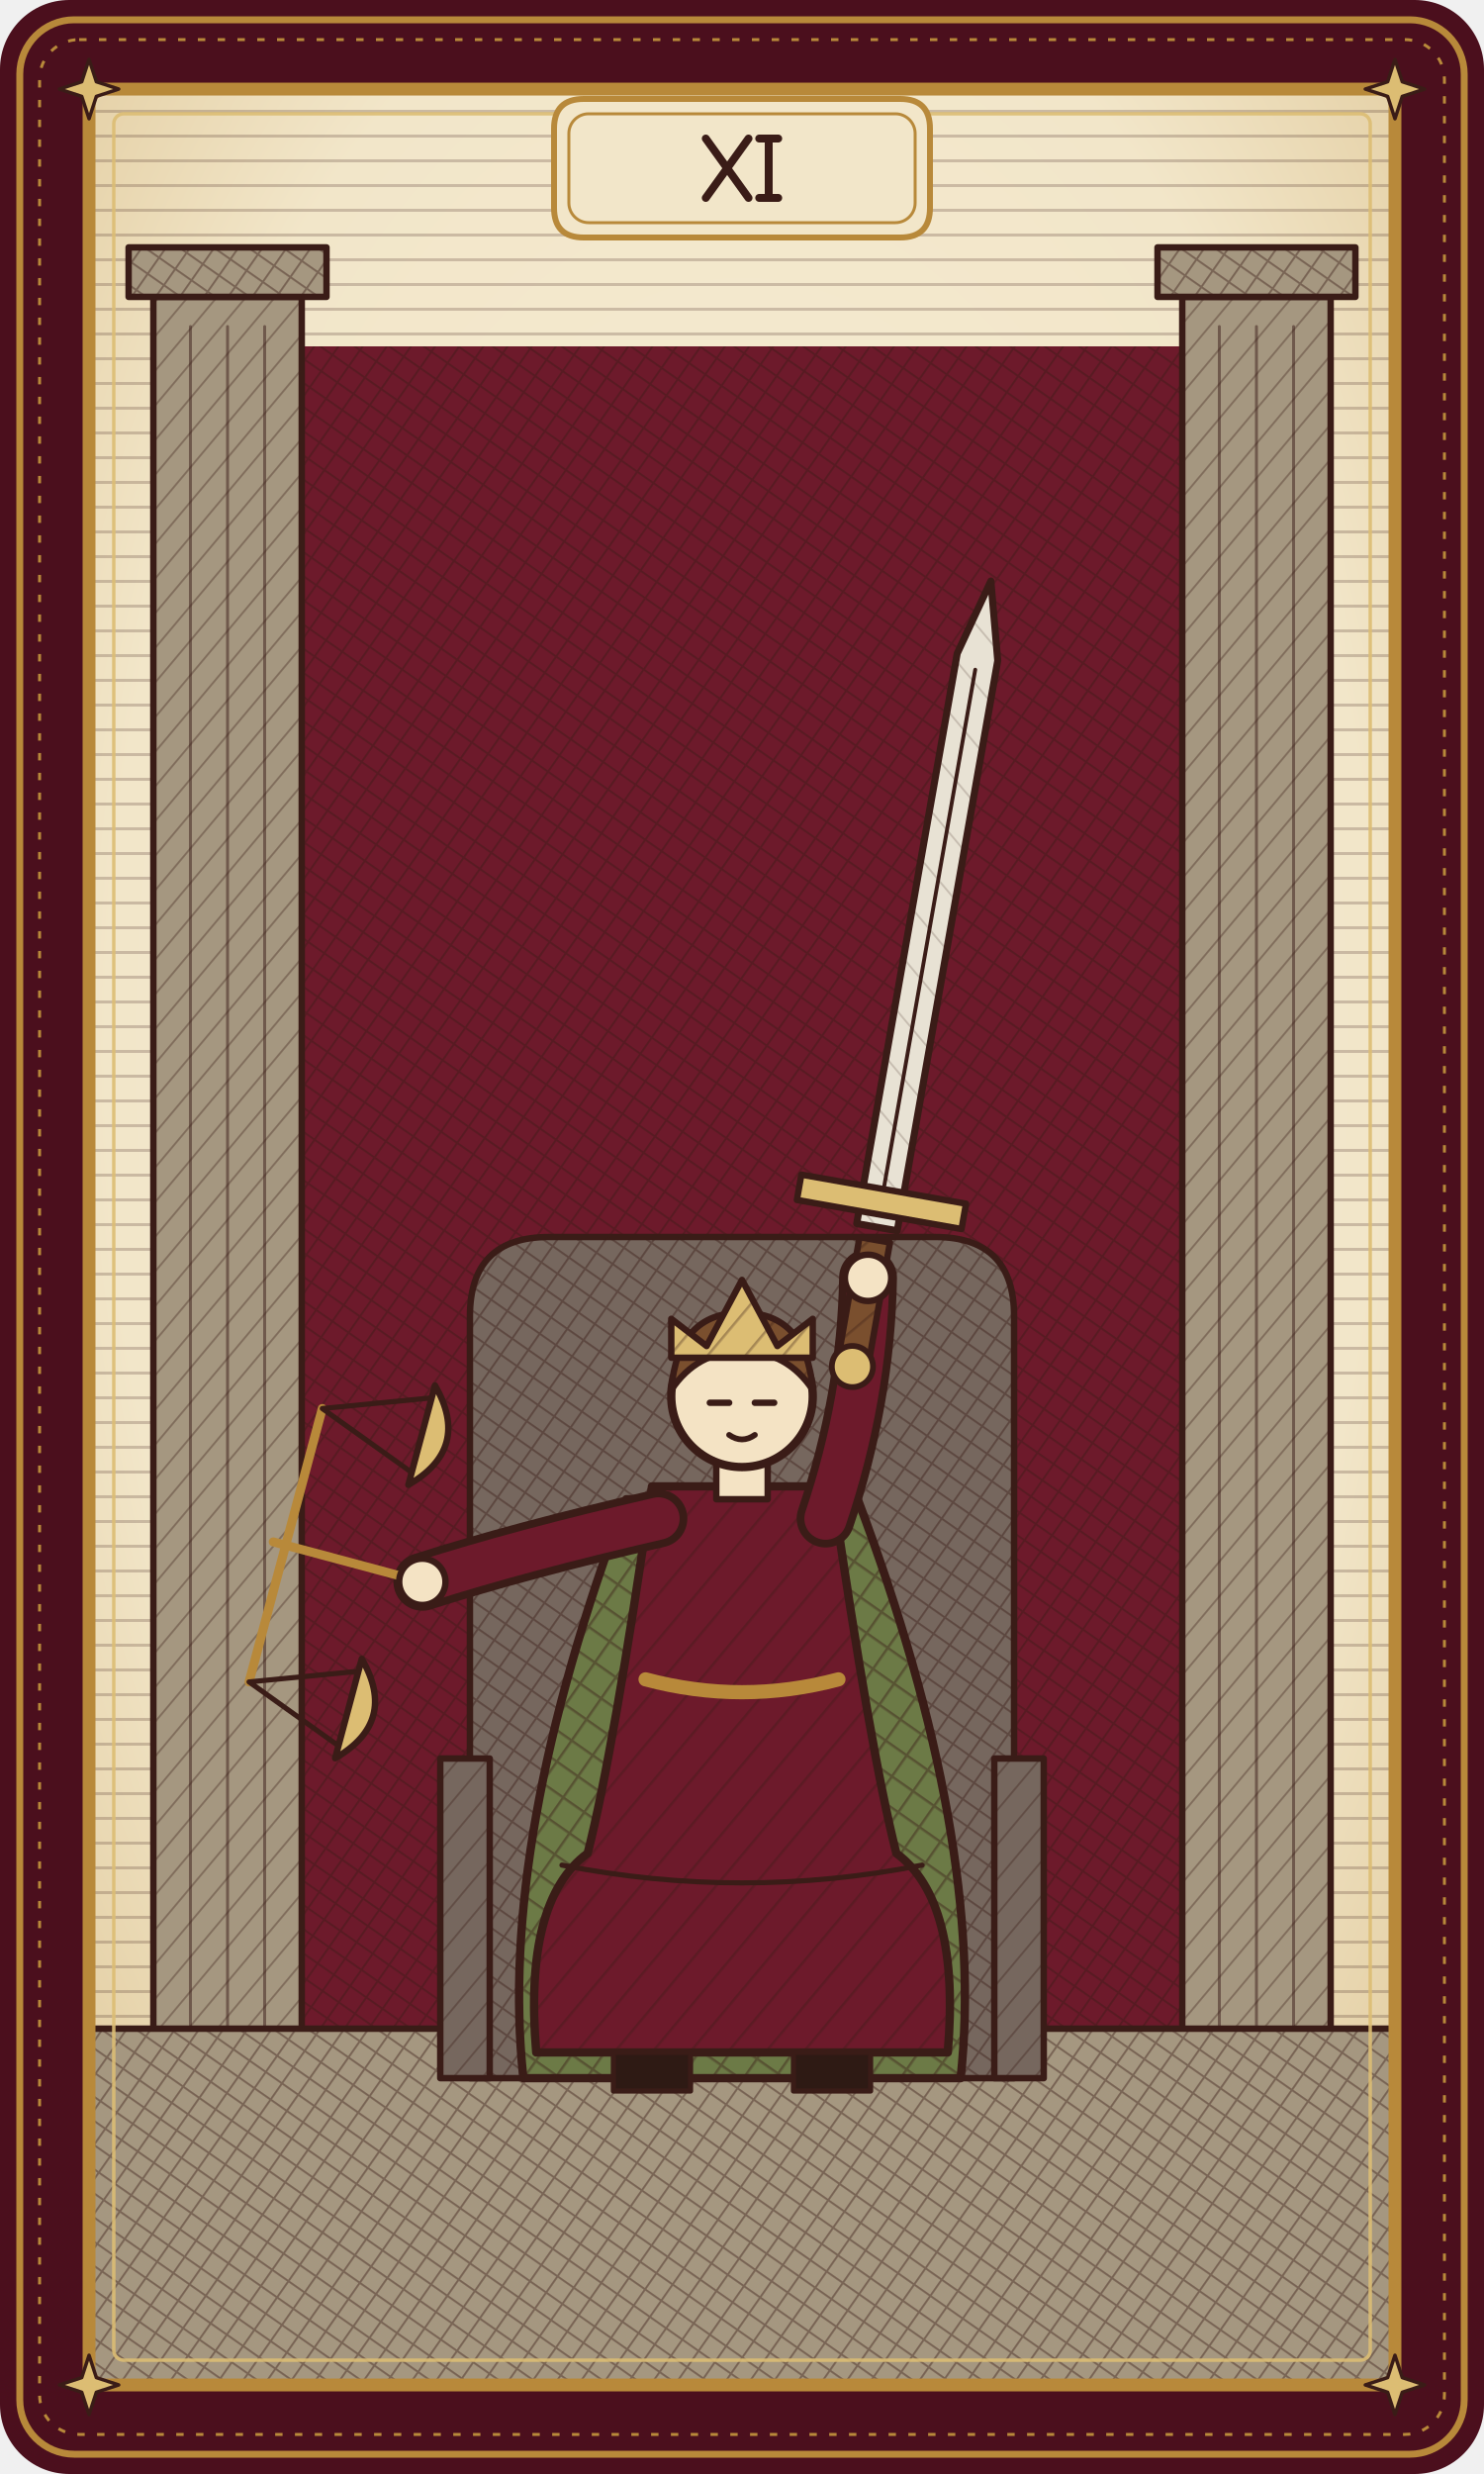
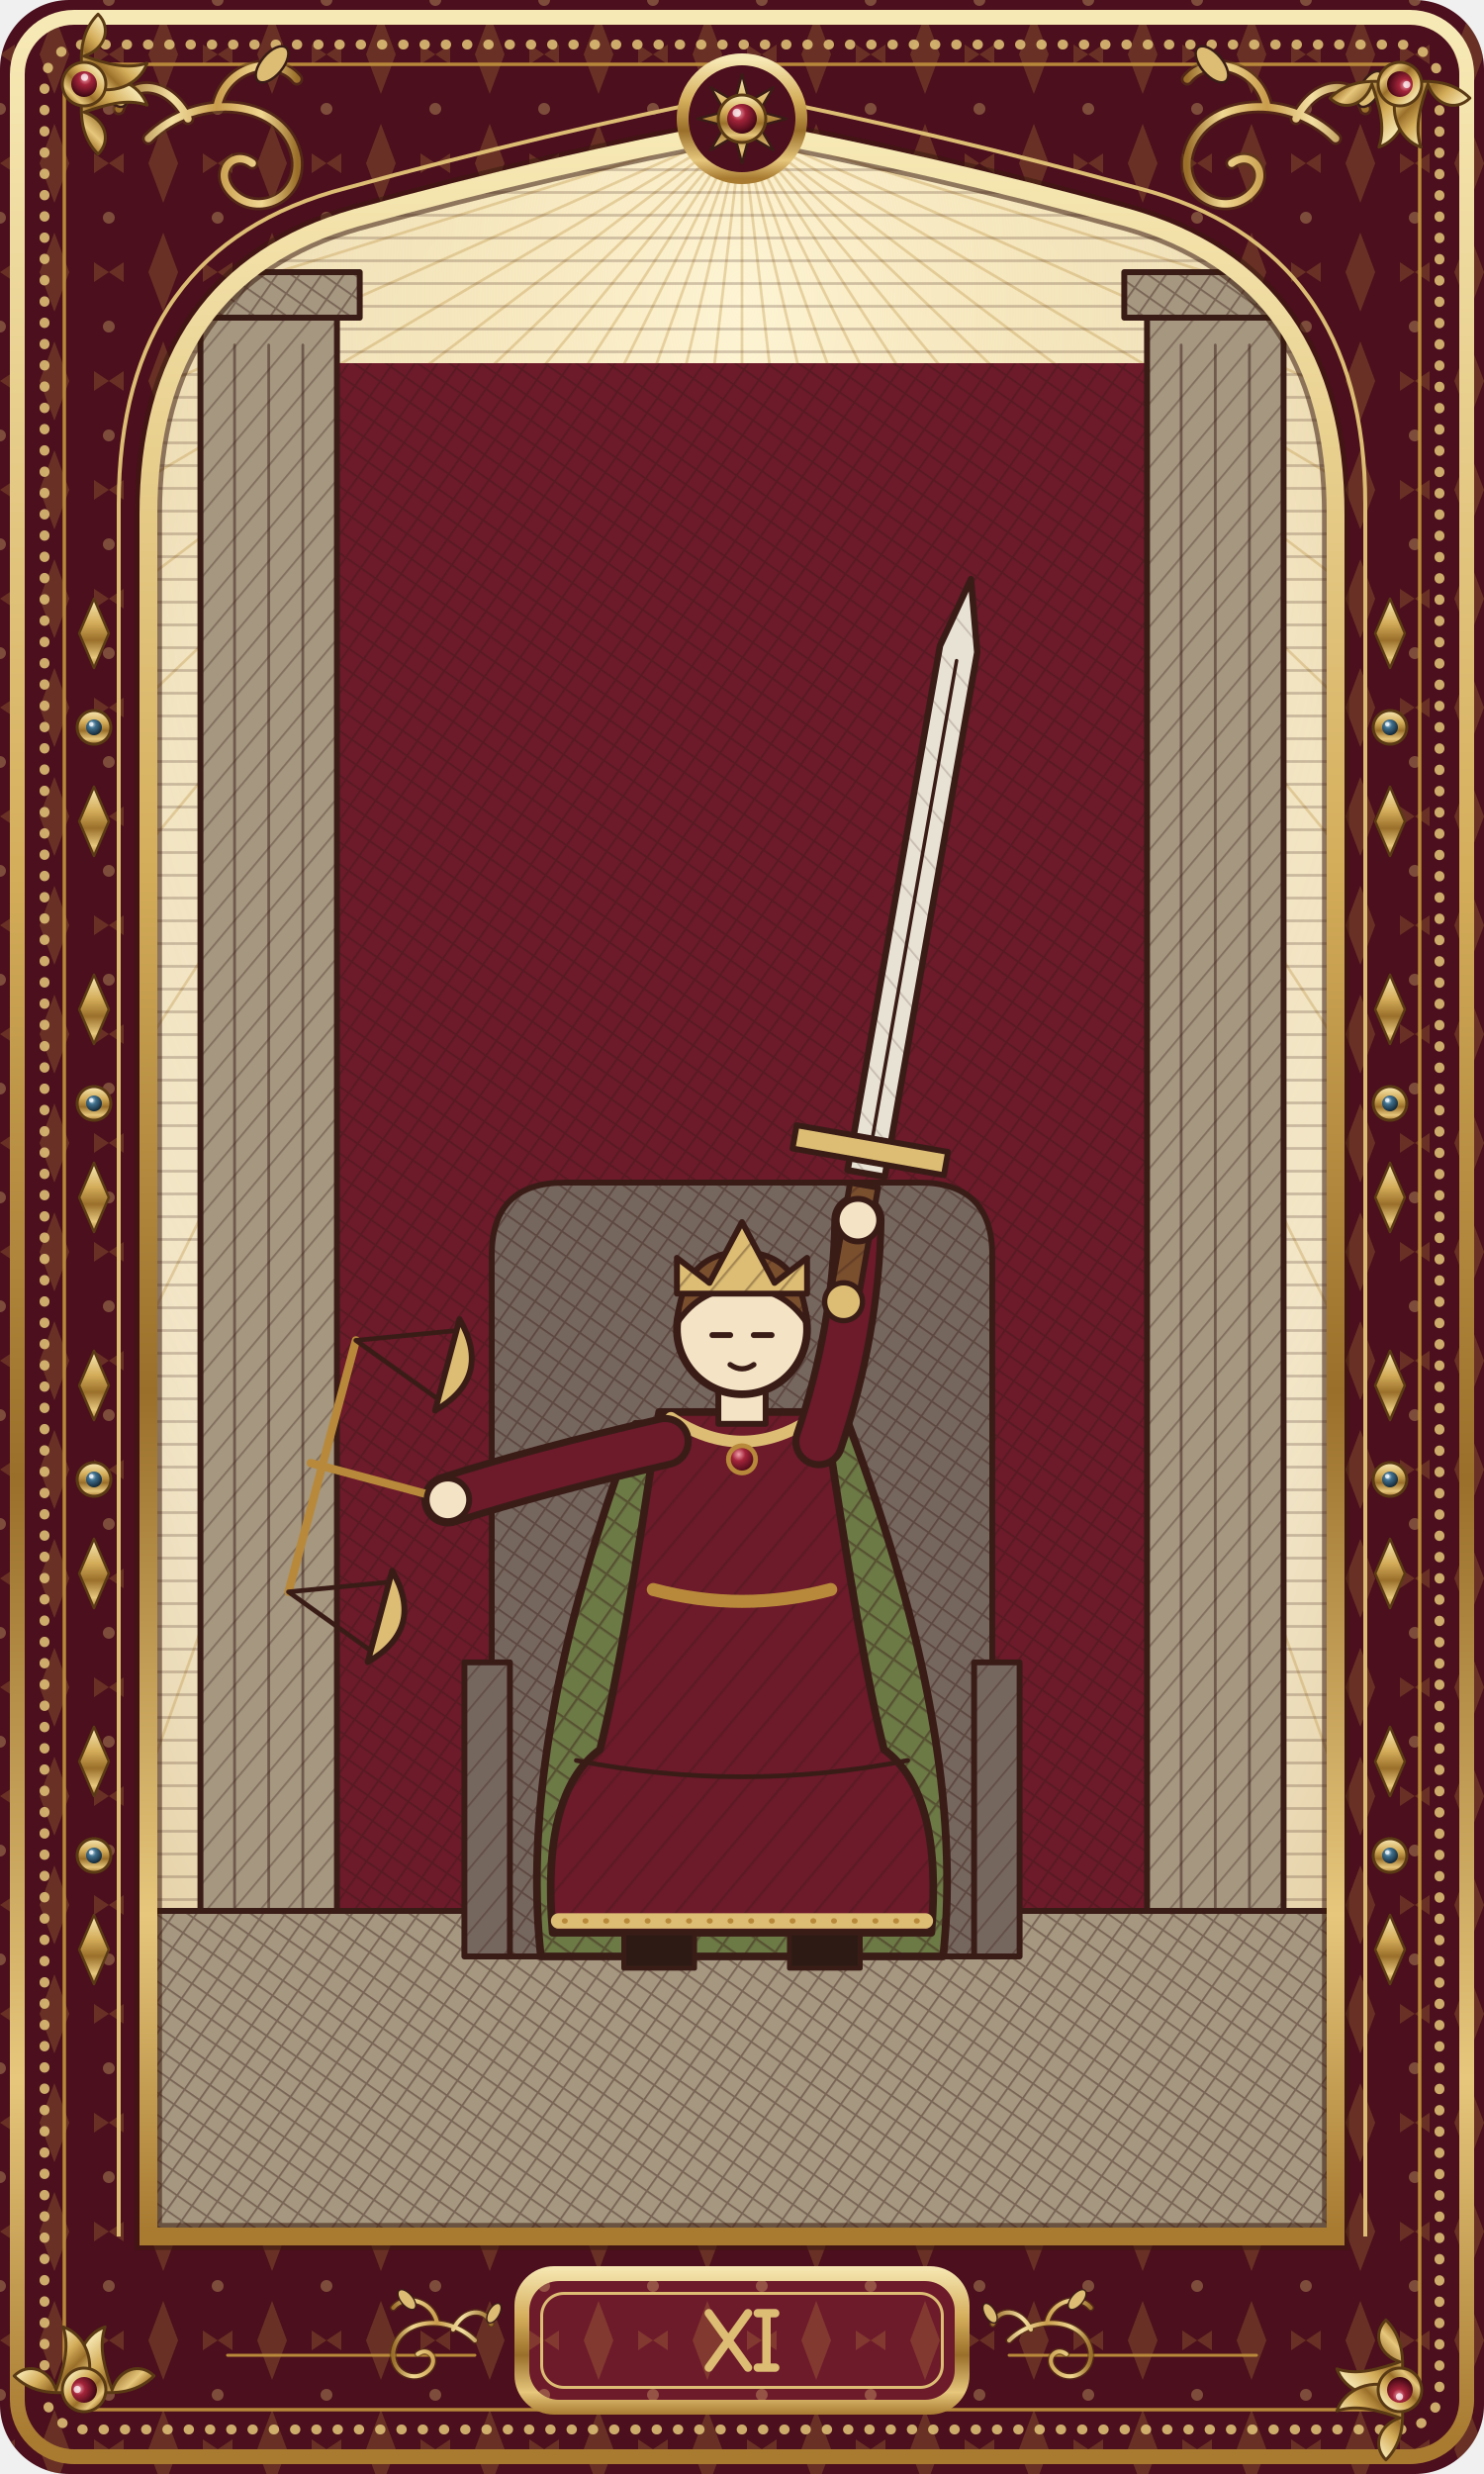
<svg xmlns="http://www.w3.org/2000/svg" width="300" height="500" viewBox="0 0 300 500">
  <defs>
    <pattern id="h" width="4.5" height="4.5" patternUnits="userSpaceOnUse" patternTransform="rotate(40)">
      <line x1="0" y1="0" x2="0" y2="4.5" stroke="#3a1c17" stroke-width="0.8" opacity="0.32" />
    </pattern>
    <pattern id="hx" width="4" height="4" patternUnits="userSpaceOnUse" patternTransform="rotate(35)">
      <path d="M0,0V4M0,0H4" stroke="#3a1c17" stroke-width="0.8" opacity="0.4" />
    </pattern>
    <pattern id="hz" width="8" height="5" patternUnits="userSpaceOnUse">
      <line x1="0" y1="2.5" x2="8" y2="2.5" stroke="#3a1c17" stroke-width="0.6" opacity="0.22" />
    </pattern>
    <pattern id="hl" width="6" height="6" patternUnits="userSpaceOnUse" patternTransform="rotate(-50)">
      <line x1="0" y1="0" x2="0" y2="6" stroke="#3a1c17" stroke-width="0.6" opacity="0.18" />
    </pattern>
    <pattern id="dots" width="7" height="7" patternUnits="userSpaceOnUse">
      <circle cx="2" cy="2" r="0.7" fill="#3a1c17" opacity="0.35" />
      <circle cx="5.5" cy="5" r="0.5" fill="#3a1c17" opacity="0.3" />
    </pattern>
    <pattern id="wv" width="24" height="9" patternUnits="userSpaceOnUse">
      <path d="M0,5 Q6,1 12,5 T24,5" fill="none" stroke="#3a1c17" stroke-width="0.7" opacity="0.4" />
    </pattern>
    <radialGradient id="pg" cx="50%" cy="42%" r="70%">
      <stop offset="0" stop-color="#f6ecd4" />
      <stop offset="0.7" stop-color="#f2e6c9" />
      <stop offset="1" stop-color="#e2cc9f" />
    </radialGradient>
    <radialGradient id="ng" cx="50%" cy="30%" r="80%">
      <stop offset="0" stop-color="#4a3a52" />
      <stop offset="1" stop-color="#2b2238" />
    </radialGradient>
    <linearGradient id="gold" x1="0" y1="0" x2="1" y2="1">
      <stop offset="0" stop-color="#dcbd73" />
      <stop offset="0.5" stop-color="#b8893a" />
      <stop offset="1" stop-color="#8e6626" />
    </linearGradient>
+     <linearGradient id="gv" x1="0" y1="0" x2="0" y2="1">
+       <stop offset="0" stop-color="#f7e9b5" />
+       <stop offset="0.35" stop-color="#d4ad5a" />
+       <stop offset="0.6" stop-color="#9a6f2a" />
+       <stop offset="0.85" stop-color="#e6c77c" />
+       <stop offset="1" stop-color="#a87b31" />
+     </linearGradient>
+     <linearGradient id="gh" x1="0" y1="0" x2="1" y2="0">
+       <stop offset="0" stop-color="#9a6f2a" />
+       <stop offset="0.3" stop-color="#f3dfa2" />
+       <stop offset="0.55" stop-color="#c99d4c" />
+       <stop offset="0.8" stop-color="#f0d791" />
+       <stop offset="1" stop-color="#9a6f2a" />
+     </linearGradient>
+     <radialGradient id="gem" cx="38%" cy="32%" r="70%">
+       <stop offset="0" stop-color="#f2a3ad" />
+       <stop offset="0.35" stop-color="#a3243a" />
+       <stop offset="1" stop-color="#3d0612" />
+     </radialGradient>
+     <radialGradient id="gemb" cx="38%" cy="32%" r="70%">
+       <stop offset="0" stop-color="#cfe2ee" />
+       <stop offset="0.35" stop-color="#3f6f8c" />
+       <stop offset="1" stop-color="#132634" />
+     </radialGradient>
+     <radialGradient id="halo" cx="50%" cy="8%" r="75%">
+       <stop offset="0" stop-color="#fff6d6" stop-opacity="0.9" />
+       <stop offset="0.5" stop-color="#f4dc9a" stop-opacity="0.25" />
+       <stop offset="1" stop-color="#f4dc9a" stop-opacity="0" />
+     </radialGradient>
+     <pattern id="damask" width="22" height="22" patternUnits="userSpaceOnUse">
+       <path d="M11,3 l3,8 l-3,8 l-3,-8Z M0,11 l3,-2 l0,4Z M22,11 l-3,-2 l0,4Z" fill="#b8893a" opacity="0.28" />
+       <circle cx="0" cy="0" r="1.2" fill="#dcbd73" opacity="0.35" />
+       <circle cx="22" cy="22" r="1.2" fill="#dcbd73" opacity="0.35" />
+       <circle cx="22" cy="0" r="1.2" fill="#dcbd73" opacity="0.35" />
+       <circle cx="0" cy="22" r="1.2" fill="#dcbd73" opacity="0.35" />
+     </pattern>
    <clipPath id="panel">
-       <rect x="18" y="18" width="264" height="464" rx="3" />
+       <path d="M30,452 V104 Q30,56 72,44 Q112,33 150,26 Q188,33 228,44 Q270,56 270,104 V452Z" />
    </clipPath>
  </defs>
  <rect x="0" y="0" width="300" height="500" rx="14" fill="#4b0f1d" />
-   <rect x="4" y="4" width="292" height="492" rx="11" fill="none" stroke="#b8893a" stroke-width="1.4" />
-   <rect x="8" y="8" width="284" height="484" rx="8" fill="none" stroke="#b8893a" stroke-width="0.6" stroke-dasharray="1.5 2.5" />
+   <rect x="0" y="0" width="300" height="500" rx="14" fill="url(#damask)" />
+   <rect x="3.5" y="3.5" width="293" height="493" rx="11.5" fill="none" stroke="url(#gv)" stroke-width="3" />
+   <rect x="9" y="9" width="282" height="482" rx="8" fill="none" stroke="#dcbd73" stroke-width="2" stroke-linecap="round" stroke-dasharray="0.1 4.2" opacity="0.9" />
+   <rect x="13" y="13" width="274" height="474" rx="6" fill="none" stroke="#b8893a" stroke-width="0.7" />
+   <path d="M30,452 V104 Q30,56 72,44 Q112,33 150,26 Q188,33 228,44 Q270,56 270,104 V452Z" fill="#f2e6c9" />
  <g clip-path="url(#panel)">
-     <rect x="18" y="18" width="264" height="464" fill="url(#pg)" />
-     <rect x="18" y="18" width="264" height="464" fill="url(#hz)" />
-     <rect x="40" y="70" width="220" height="340" fill="#6d1a2b" />
-     <rect x="40" y="70" width="220" height="340" fill="url(#hx)" />
-     <path d="M31,60h30v360h-30Z" fill="#a59780" stroke="#3a1c17" stroke-width="1.3" stroke-linejoin="round" stroke-linecap="round" />
-     <path d="M31,60h30v360h-30Z" fill="url(#h)" stroke="none" />
-     <path d="M38.5,66 V414 M46,66 V414 M53.5,66 V414" fill="none" stroke="#3a1c17" stroke-width="0.6" stroke-linecap="round" stroke-linejoin="round" opacity="0.5" />
-     <path d="M26,50h40v10h-40Z" fill="#a59780" stroke="#3a1c17" stroke-width="1.3" stroke-linejoin="round" stroke-linecap="round" />
-     <path d="M26,50h40v10h-40Z" fill="url(#hx)" stroke="none" />
-     <path d="M26,412h40v8h-40Z" fill="#a59780" stroke="#3a1c17" stroke-width="1.3" stroke-linejoin="round" stroke-linecap="round" />
-     <path d="M26,412h40v8h-40Z" fill="url(#hx)" stroke="none" />
-     <path d="M239,60h30v360h-30Z" fill="#a59780" stroke="#3a1c17" stroke-width="1.3" stroke-linejoin="round" stroke-linecap="round" />
-     <path d="M239,60h30v360h-30Z" fill="url(#h)" stroke="none" />
-     <path d="M246.5,66 V414 M254,66 V414 M261.5,66 V414" fill="none" stroke="#3a1c17" stroke-width="0.6" stroke-linecap="round" stroke-linejoin="round" opacity="0.5" />
-     <path d="M234,50h40v10h-40Z" fill="#a59780" stroke="#3a1c17" stroke-width="1.3" stroke-linejoin="round" stroke-linecap="round" />
-     <path d="M234,50h40v10h-40Z" fill="url(#hx)" stroke="none" />
-     <path d="M234,412h40v8h-40Z" fill="#a59780" stroke="#3a1c17" stroke-width="1.3" stroke-linejoin="round" stroke-linecap="round" />
-     <path d="M234,412h40v8h-40Z" fill="url(#hx)" stroke="none" />
-     <path d="M18,410h264v72h-264Z" fill="#a59780" stroke="#3a1c17" stroke-width="1.3" stroke-linejoin="round" stroke-linecap="round" />
-     <path d="M18,410h264v72h-264Z" fill="url(#hx)" stroke="none" />
-     <g transform="translate(150 420)">
-       <path d="M-55,0 V-154 Q-55,-170 -39,-170 H39 Q55,-170 55,-154 V0Z" fill="#76675e" stroke="#3a1c17" stroke-width="1.3" stroke-linejoin="round" stroke-linecap="round" />
-       <path d="M-55,0 V-154 Q-55,-170 -39,-170 H39 Q55,-170 55,-154 V0Z" fill="url(#hx)" stroke="none" />
-       <path d="M-61,-64.6h10v64.6h-10Z" fill="#76675e" stroke="#3a1c17" stroke-width="1.3" stroke-linejoin="round" stroke-linecap="round" />
-       <path d="M-61,-64.6h10v64.6h-10Z" fill="url(#h)" stroke="none" />
-       <path d="M51,-64.6h10v64.6h-10Z" fill="#76675e" stroke="#3a1c17" stroke-width="1.3" stroke-linejoin="round" stroke-linecap="round" />
-       <path d="M51,-64.6h10v64.6h-10Z" fill="url(#h)" stroke="none" />
-     </g>
-     <g transform="translate(150 420) scale(1.3 1.3)">
-       <path d="M-18,-90 Q-38,-36.8 -34,0 L34,0 Q38,-36.8 18,-90Z" fill="#6c7a46" stroke="#3a1c17" stroke-width="1.3" stroke-linejoin="round" stroke-linecap="round" />
-       <path d="M-18,-90 Q-38,-36.8 -34,0 L34,0 Q38,-36.8 18,-90Z" fill="url(#hx)" stroke="none" />
-       <path d="M-14,-92 Q-20,-50.6 -24,-34.96 Q-34,-27.6 -32,-4 L32,-4 Q34,-27.6 24,-34.96 Q20,-50.6 14,-92Z" fill="#6d1a2b" stroke="#3a1c17" stroke-width="1.3" stroke-linejoin="round" stroke-linecap="round" />
-       <path d="M-14,-92 Q-20,-50.6 -24,-34.96 Q-34,-27.6 -32,-4 L32,-4 Q34,-27.6 24,-34.96 Q20,-50.6 14,-92Z" fill="url(#h)" stroke="none" />
-       <path d="M-28,-33.12 Q0,-27.6 28,-33.12" fill="none" stroke="#3a1c17" stroke-width="0.8" stroke-linecap="round" stroke-linejoin="round" />
-       <path d="M-20,-4 h12 v6 h-12Z M8,-4 h12 v6 h-12Z" fill="#2e1a14" stroke="#3a1c17" stroke-width="0.8" stroke-linejoin="round" stroke-linecap="round" />
-       <path d="M-15,-62 Q0,-58 15,-62" fill="none" stroke="#b8893a" stroke-width="2.2" stroke-linecap="round" stroke-linejoin="round" />
-       <path d="M-4,-90 v-6 h8 v6Z" fill="#f4e3c4" stroke="#3a1c17" stroke-width="1" stroke-linejoin="round" stroke-linecap="round" />
-       <circle cx="0" cy="-106" r="11" fill="#f4e3c4" stroke="#3a1c17" stroke-width="1.3" />
-       <path d="M-11,-107 q1,-12 11,-12 q10,0 11,12 q-4,-6 -11,-6 q-7,0 -11,6Z" fill="#7a4f2e" stroke="#3a1c17" stroke-width="1" stroke-linejoin="round" stroke-linecap="round" />
-       <path d="M-11,-107 q1,-12 11,-12 q10,0 11,12 q-4,-6 -11,-6 q-7,0 -11,6Z" fill="url(#h)" stroke="none" />
-       <path d="M-5,-105 h3 M2,-105 h3" fill="none" stroke="#3a1c17" stroke-width="1" stroke-linecap="round" stroke-linejoin="round" />
-       <path d="M-2,-100 q2,1.4 4,0" fill="none" stroke="#3a1c17" stroke-width="0.9" stroke-linecap="round" stroke-linejoin="round" />
-       <g transform="translate(0 0)">
-         <path d="M-11,-112 L-11,-118.05 L-5.5,-113.815 L0,-124.1 L5.5,-113.815 L11,-118.05 L11,-112Z" fill="#dcbd73" stroke="#3a1c17" stroke-width="1" stroke-linejoin="round" stroke-linecap="round" />
-         <path d="M-11,-112 L-11,-118.05 L-5.5,-113.815 L0,-124.1 L5.5,-113.815 L11,-118.05 L11,-112Z" fill="url(#h)" stroke="none" />
-       </g>
-       <path d="M-13,-87 Q-34.353,-82.082 -49.705,-77.165" fill="none" stroke="#3a1c17" stroke-width="9" stroke-linecap="round" stroke-linejoin="round" />
-       <path d="M-13,-87 Q-34.353,-82.082 -49.705,-77.165" fill="none" stroke="#6d1a2b" stroke-width="6.6" stroke-linecap="round" stroke-linejoin="round" />
-       <path d="M13,-87 Q19.299,-105.711 19.599,-124.423" fill="none" stroke="#3a1c17" stroke-width="9" stroke-linecap="round" stroke-linejoin="round" />
-       <path d="M13,-87 Q19.299,-105.711 19.599,-124.423" fill="none" stroke="#6d1a2b" stroke-width="6.6" stroke-linecap="round" stroke-linejoin="round" />
-       <g transform="translate(-49.71 -77.16) rotate(-75)">
-         <path d="M0,0 V-24 M-22,-22 H22" fill="none" stroke="#b8893a" stroke-width="1.4" stroke-linecap="round" stroke-linejoin="round" />
-         <path d="M-22,-22 L-28,-6 M-22,-22 L-16,-6 M22,-22 L16,-6 M22,-22 L28,-6" fill="none" stroke="#3a1c17" stroke-width="0.8" stroke-linecap="round" stroke-linejoin="round" />
-         <path d="M-30,-6 q8,8 16,0Z" fill="#dcbd73" stroke="#3a1c17" stroke-width="1" stroke-linejoin="round" stroke-linecap="round" />
-         <path d="M14,-6 q8,8 16,0Z" fill="#dcbd73" stroke="#3a1c17" stroke-width="1" stroke-linejoin="round" stroke-linecap="round" />
-       </g>
-       <g transform="translate(19.6 -124.42) rotate(10)">
-         <path d="M-3.2,-8 L-3.2,-98 L0,-110 L3.2,-98 L3.2,-8Z" fill="#e8e2d4" stroke="#3a1c17" stroke-width="1.1" stroke-linejoin="round" stroke-linecap="round" />
-         <path d="M-3.2,-8 L-3.2,-98 L0,-110 L3.2,-98 L3.2,-8Z" fill="url(#hl)" stroke="none" />
-         <path d="M0,-10 V-96" fill="none" stroke="#3a1c17" stroke-width="0.6" stroke-linecap="round" stroke-linejoin="round" />
-         <path d="M-13,-10 h26 v-4 h-26Z" fill="#dcbd73" stroke="#3a1c17" stroke-width="1" stroke-linejoin="round" stroke-linecap="round" />
-         <path d="M-2.4,-6 h4.8 v18 h-4.8Z" fill="#7a4f2e" stroke="#3a1c17" stroke-width="1" stroke-linejoin="round" stroke-linecap="round" />
-         <path d="M-2.4,-6 h4.8 v18 h-4.8Z" fill="url(#h)" stroke="none" />
-         <circle cx="0" cy="14" r="3.2" fill="#dcbd73" stroke="#3a1c17" stroke-width="0.9" />
-       </g>
-       <circle cx="-49.71" cy="-77.16" r="3.6" fill="#f4e3c4" stroke="#3a1c17" stroke-width="1" />
-       <circle cx="19.6" cy="-124.42" r="3.6" fill="#f4e3c4" stroke="#3a1c17" stroke-width="1" />
-     </g>
-   </g>
-   <rect x="18" y="18" width="264" height="464" rx="3" fill="none" stroke="#b8893a" stroke-width="2.6" />
-   <rect x="23" y="23" width="254" height="454" rx="2" fill="none" stroke="#dcbd73" stroke-width="0.7" opacity="0.9" />
-   <path d="M18,12L19.48,16.52L24,18L19.48,19.48L18,24L16.52,19.48L12,18L16.52,16.52Z" fill="#dcbd73" stroke="#3a1c17" stroke-width="0.7" stroke-linejoin="round" stroke-linecap="round" />
-   <path d="M282,12L283.48,16.52L288,18L283.48,19.48L282,24L280.52,19.48L276,18L280.52,16.52Z" fill="#dcbd73" stroke="#3a1c17" stroke-width="0.7" stroke-linejoin="round" stroke-linecap="round" />
-   <path d="M18,476L19.48,480.52L24,482L19.48,483.48L18,488L16.52,483.48L12,482L16.52,480.52Z" fill="#dcbd73" stroke="#3a1c17" stroke-width="0.7" stroke-linejoin="round" stroke-linecap="round" />
-   <path d="M282,476L283.48,480.52L288,482L283.48,483.48L282,488L280.52,483.48L276,482L280.52,480.52Z" fill="#dcbd73" stroke="#3a1c17" stroke-width="0.7" stroke-linejoin="round" stroke-linecap="round" />
-   <path d="M118,20 h64 q6,0 6,6 v16 q0,6 -6,6 h-64 q-6,0 -6,-6 v-16 q0,-6 6,-6Z" fill="#f2e6c9" stroke="#b8893a" stroke-width="1.2" stroke-linejoin="round" stroke-linecap="round" />
-   <rect x="115" y="23" width="70" height="22" rx="4" fill="none" stroke="#b8893a" stroke-width="0.6" />
-   <path d="M142.68,28 L151.32,40 M151.32,28 L142.68,40 M155.4,28 V40 M153.48,28 H157.32 M153.48,40 H157.32 " fill="none" stroke="#3a1c17" stroke-width="1.6" stroke-linecap="round" stroke-linejoin="round" />
+     <g transform="translate(12 9) scale(0.92)">
+       <rect x="18" y="18" width="264" height="464" fill="url(#pg)" />
+       <rect x="18" y="18" width="264" height="464" fill="url(#halo)" />
+       <path d="M150,18 L-262.56,96.7 M150,18 L-250.78,143.6 M150,18 L-233.69,188.83 M150,18 L-211.51,231.8 M150,18 L-184.54,271.93 M150,18 L-153.14,308.7 M150,18 L-117.72,341.62 M150,18 L-78.75,370.24 M150,18 L-36.75,394.2 M150,18 L7.73,413.17 M150,18 L54.09,426.9 M150,18 L101.73,435.22 M150,18 L150,438 M150,18 L198.27,435.22 M150,18 L245.91,426.9 M150,18 L292.27,413.17 M150,18 L336.75,394.2 M150,18 L378.75,370.24 M150,18 L417.72,341.62 M150,18 L453.14,308.7 M150,18 L484.54,271.93 M150,18 L511.51,231.8 M150,18 L533.69,188.83 M150,18 L550.78,143.6 M150,18 L562.56,96.7 " stroke="#b8893a" stroke-width="0.6" opacity="0.32" />
+       <rect x="18" y="18" width="264" height="464" fill="url(#hz)" />
+       <rect x="40" y="70" width="220" height="340" fill="#6d1a2b" />
+       <rect x="40" y="70" width="220" height="340" fill="url(#hx)" />
+       <path d="M31,60h30v360h-30Z" fill="#a59780" stroke="#3a1c17" stroke-width="1.3" stroke-linejoin="round" stroke-linecap="round" />
+       <path d="M31,60h30v360h-30Z" fill="url(#h)" stroke="none" />
+       <path d="M38.5,66 V414 M46,66 V414 M53.5,66 V414" fill="none" stroke="#3a1c17" stroke-width="0.6" stroke-linecap="round" stroke-linejoin="round" opacity="0.5" />
+       <path d="M26,50h40v10h-40Z" fill="#a59780" stroke="#3a1c17" stroke-width="1.3" stroke-linejoin="round" stroke-linecap="round" />
+       <path d="M26,50h40v10h-40Z" fill="url(#hx)" stroke="none" />
+       <path d="M26,412h40v8h-40Z" fill="#a59780" stroke="#3a1c17" stroke-width="1.3" stroke-linejoin="round" stroke-linecap="round" />
+       <path d="M26,412h40v8h-40Z" fill="url(#hx)" stroke="none" />
+       <path d="M239,60h30v360h-30Z" fill="#a59780" stroke="#3a1c17" stroke-width="1.3" stroke-linejoin="round" stroke-linecap="round" />
+       <path d="M239,60h30v360h-30Z" fill="url(#h)" stroke="none" />
+       <path d="M246.5,66 V414 M254,66 V414 M261.5,66 V414" fill="none" stroke="#3a1c17" stroke-width="0.6" stroke-linecap="round" stroke-linejoin="round" opacity="0.5" />
+       <path d="M234,50h40v10h-40Z" fill="#a59780" stroke="#3a1c17" stroke-width="1.3" stroke-linejoin="round" stroke-linecap="round" />
+       <path d="M234,50h40v10h-40Z" fill="url(#hx)" stroke="none" />
+       <path d="M234,412h40v8h-40Z" fill="#a59780" stroke="#3a1c17" stroke-width="1.3" stroke-linejoin="round" stroke-linecap="round" />
+       <path d="M234,412h40v8h-40Z" fill="url(#hx)" stroke="none" />
+       <path d="M18,410h264v72h-264Z" fill="#a59780" stroke="#3a1c17" stroke-width="1.3" stroke-linejoin="round" stroke-linecap="round" />
+       <path d="M18,410h264v72h-264Z" fill="url(#hx)" stroke="none" />
+       <g transform="translate(150 420)">
+         <path d="M-55,0 V-154 Q-55,-170 -39,-170 H39 Q55,-170 55,-154 V0Z" fill="#76675e" stroke="#3a1c17" stroke-width="1.3" stroke-linejoin="round" stroke-linecap="round" />
+         <path d="M-55,0 V-154 Q-55,-170 -39,-170 H39 Q55,-170 55,-154 V0Z" fill="url(#hx)" stroke="none" />
+         <path d="M-61,-64.6h10v64.6h-10Z" fill="#76675e" stroke="#3a1c17" stroke-width="1.3" stroke-linejoin="round" stroke-linecap="round" />
+         <path d="M-61,-64.6h10v64.6h-10Z" fill="url(#h)" stroke="none" />
+         <path d="M51,-64.6h10v64.6h-10Z" fill="#76675e" stroke="#3a1c17" stroke-width="1.3" stroke-linejoin="round" stroke-linecap="round" />
+         <path d="M51,-64.6h10v64.6h-10Z" fill="url(#h)" stroke="none" />
+       </g>
+       <g transform="translate(150 420) scale(1.3 1.3)">
+         <path d="M-18,-90 Q-38,-36.8 -34,0 L34,0 Q38,-36.8 18,-90Z" fill="#6c7a46" stroke="#3a1c17" stroke-width="1.3" stroke-linejoin="round" stroke-linecap="round" />
+         <path d="M-18,-90 Q-38,-36.8 -34,0 L34,0 Q38,-36.8 18,-90Z" fill="url(#hx)" stroke="none" />
+         <path d="M-14,-92 Q-20,-50.6 -24,-34.96 Q-34,-27.6 -32,-4 L32,-4 Q34,-27.6 24,-34.96 Q20,-50.6 14,-92Z" fill="#6d1a2b" stroke="#3a1c17" stroke-width="1.3" stroke-linejoin="round" stroke-linecap="round" />
+         <path d="M-14,-92 Q-20,-50.6 -24,-34.96 Q-34,-27.6 -32,-4 L32,-4 Q34,-27.6 24,-34.96 Q20,-50.6 14,-92Z" fill="url(#h)" stroke="none" />
+         <path d="M-28,-33.12 Q0,-27.6 28,-33.12" fill="none" stroke="#3a1c17" stroke-width="0.8" stroke-linecap="round" stroke-linejoin="round" />
+         <path d="M-20,-4 h12 v6 h-12Z M8,-4 h12 v6 h-12Z" fill="#2e1a14" stroke="#3a1c17" stroke-width="0.8" stroke-linejoin="round" stroke-linecap="round" />
+         <path d="M-15,-62 Q0,-58 15,-62" fill="none" stroke="#b8893a" stroke-width="2.2" stroke-linecap="round" stroke-linejoin="round" />
+         <path d="M-12,-91 Q0,-83 12,-91" fill="none" stroke="#dcbd73" stroke-width="2" stroke-linecap="round" stroke-linejoin="round" />
+         <circle cx="0" cy="-84" r="2.3" fill="url(#gem)" stroke="#b8893a" stroke-width="0.8" />
+         <path d="M-31,-6 H31" fill="none" stroke="#dcbd73" stroke-width="2.6" stroke-linecap="round" stroke-linejoin="round" />
+         <path d="M-30,-6 H30" fill="none" stroke="#b8893a" stroke-width="0.9" stroke-linecap="round" stroke-linejoin="round" stroke-dasharray="0.1 3.4" />
+         <path d="M-4,-90 v-6 h8 v6Z" fill="#f4e3c4" stroke="#3a1c17" stroke-width="1" stroke-linejoin="round" stroke-linecap="round" />
+         <circle cx="0" cy="-106" r="11" fill="#f4e3c4" stroke="#3a1c17" stroke-width="1.3" />
+         <path d="M-11,-107 q1,-12 11,-12 q10,0 11,12 q-4,-6 -11,-6 q-7,0 -11,6Z" fill="#7a4f2e" stroke="#3a1c17" stroke-width="1" stroke-linejoin="round" stroke-linecap="round" />
+         <path d="M-11,-107 q1,-12 11,-12 q10,0 11,12 q-4,-6 -11,-6 q-7,0 -11,6Z" fill="url(#h)" stroke="none" />
+         <path d="M-5,-105 h3 M2,-105 h3" fill="none" stroke="#3a1c17" stroke-width="1" stroke-linecap="round" stroke-linejoin="round" />
+         <path d="M-2,-100 q2,1.4 4,0" fill="none" stroke="#3a1c17" stroke-width="0.9" stroke-linecap="round" stroke-linejoin="round" />
+         <g transform="translate(0 0)">
+           <path d="M-11,-112 L-11,-118.05 L-5.5,-113.815 L0,-124.1 L5.5,-113.815 L11,-118.05 L11,-112Z" fill="#dcbd73" stroke="#3a1c17" stroke-width="1" stroke-linejoin="round" stroke-linecap="round" />
+           <path d="M-11,-112 L-11,-118.05 L-5.5,-113.815 L0,-124.1 L5.5,-113.815 L11,-118.05 L11,-112Z" fill="url(#h)" stroke="none" />
+         </g>
+         <path d="M-13,-87 Q-34.353,-82.082 -49.705,-77.165" fill="none" stroke="#3a1c17" stroke-width="9" stroke-linecap="round" stroke-linejoin="round" />
+         <path d="M-13,-87 Q-34.353,-82.082 -49.705,-77.165" fill="none" stroke="#6d1a2b" stroke-width="6.6" stroke-linecap="round" stroke-linejoin="round" />
+         <path d="M13,-87 Q19.299,-105.711 19.599,-124.423" fill="none" stroke="#3a1c17" stroke-width="9" stroke-linecap="round" stroke-linejoin="round" />
+         <path d="M13,-87 Q19.299,-105.711 19.599,-124.423" fill="none" stroke="#6d1a2b" stroke-width="6.6" stroke-linecap="round" stroke-linejoin="round" />
+         <g transform="translate(-49.71 -77.16) rotate(-75)">
+           <path d="M0,0 V-24 M-22,-22 H22" fill="none" stroke="#b8893a" stroke-width="1.4" stroke-linecap="round" stroke-linejoin="round" />
+           <path d="M-22,-22 L-28,-6 M-22,-22 L-16,-6 M22,-22 L16,-6 M22,-22 L28,-6" fill="none" stroke="#3a1c17" stroke-width="0.8" stroke-linecap="round" stroke-linejoin="round" />
+           <path d="M-30,-6 q8,8 16,0Z" fill="#dcbd73" stroke="#3a1c17" stroke-width="1" stroke-linejoin="round" stroke-linecap="round" />
+           <path d="M14,-6 q8,8 16,0Z" fill="#dcbd73" stroke="#3a1c17" stroke-width="1" stroke-linejoin="round" stroke-linecap="round" />
+         </g>
+         <g transform="translate(19.6 -124.42) rotate(10)">
+           <path d="M-3.2,-8 L-3.2,-98 L0,-110 L3.2,-98 L3.2,-8Z" fill="#e8e2d4" stroke="#3a1c17" stroke-width="1.1" stroke-linejoin="round" stroke-linecap="round" />
+           <path d="M-3.2,-8 L-3.2,-98 L0,-110 L3.2,-98 L3.2,-8Z" fill="url(#hl)" stroke="none" />
+           <path d="M0,-10 V-96" fill="none" stroke="#3a1c17" stroke-width="0.6" stroke-linecap="round" stroke-linejoin="round" />
+           <path d="M-13,-10 h26 v-4 h-26Z" fill="#dcbd73" stroke="#3a1c17" stroke-width="1" stroke-linejoin="round" stroke-linecap="round" />
+           <path d="M-2.4,-6 h4.8 v18 h-4.8Z" fill="#7a4f2e" stroke="#3a1c17" stroke-width="1" stroke-linejoin="round" stroke-linecap="round" />
+           <path d="M-2.4,-6 h4.8 v18 h-4.8Z" fill="url(#h)" stroke="none" />
+           <circle cx="0" cy="14" r="3.2" fill="#dcbd73" stroke="#3a1c17" stroke-width="0.9" />
+         </g>
+         <circle cx="-49.71" cy="-77.16" r="3.6" fill="#f4e3c4" stroke="#3a1c17" stroke-width="1" />
+         <circle cx="19.6" cy="-124.42" r="3.6" fill="#f4e3c4" stroke="#3a1c17" stroke-width="1" />
+       </g>
+     </g>
+   </g>
+   <path d="M30,452 V104 Q30,56 72,44 Q112,33 150,26 Q188,33 228,44 Q270,56 270,104 V452Z" fill="none" stroke="#3a1a0c" stroke-width="5.5" opacity="0.55" />
+   <path d="M30,452 V104 Q30,56 72,44 Q112,33 150,26 Q188,33 228,44 Q270,56 270,104 V452Z" fill="none" stroke="url(#gv)" stroke-width="3.6" />
+   <path d="M24,452 V102 Q24,50 70,38 Q110,27 150,19 Q190,27 230,38 Q276,50 276,102 V452" fill="none" stroke="#dcbd73" stroke-width="0.8" />
+   <g transform="translate(30 28)">
+     <g transform="">
+       <path d="M0,0 C10,-10 28,-8 30,4 C31,12 22,16 17,11 C13,7 17,2 21,5 M8,-4 C4,-12 -4,-12 -6,-6 M14,-7 C16,-15 26,-17 30,-12" fill="none" stroke="#5a3a14" stroke-width="2.6" stroke-linecap="round" stroke-linejoin="round" opacity="0.55" />
+       <path d="M0,0 C10,-10 28,-8 30,4 C31,12 22,16 17,11 C13,7 17,2 21,5 M8,-4 C4,-12 -4,-12 -6,-6 M14,-7 C16,-15 26,-17 30,-12" fill="none" stroke="url(#gh)" stroke-width="1.5" stroke-linecap="round" stroke-linejoin="round" />
+       <ellipse cx="25" cy="-15" rx="2.2" ry="4.4" fill="#dcbd73" stroke="#3a1c17" stroke-width="0.5" transform="rotate(40 25 -15)" />
+       <ellipse cx="-7" cy="-10" rx="2" ry="4" fill="#dcbd73" stroke="#3a1c17" stroke-width="0.5" transform="rotate(-30 -7 -10)" />
+     </g>
+   </g>
+   <g transform="translate(270 28)">
+     <g transform="scale(-1 1)">
+       <path d="M0,0 C10,-10 28,-8 30,4 C31,12 22,16 17,11 C13,7 17,2 21,5 M8,-4 C4,-12 -4,-12 -6,-6 M14,-7 C16,-15 26,-17 30,-12" fill="none" stroke="#5a3a14" stroke-width="2.6" stroke-linecap="round" stroke-linejoin="round" opacity="0.55" />
+       <path d="M0,0 C10,-10 28,-8 30,4 C31,12 22,16 17,11 C13,7 17,2 21,5 M8,-4 C4,-12 -4,-12 -6,-6 M14,-7 C16,-15 26,-17 30,-12" fill="none" stroke="url(#gh)" stroke-width="1.5" stroke-linecap="round" stroke-linejoin="round" />
+       <ellipse cx="25" cy="-15" rx="2.2" ry="4.4" fill="#dcbd73" stroke="#3a1c17" stroke-width="0.5" transform="rotate(40 25 -15)" />
+       <ellipse cx="-7" cy="-10" rx="2" ry="4" fill="#dcbd73" stroke="#3a1c17" stroke-width="0.5" transform="rotate(-30 -7 -10)" />
+     </g>
+   </g>
+   <path d="M19,121 L22,128 L19,135 L16,128Z" fill="url(#gv)" stroke="#5a3a14" stroke-width="0.5" stroke-linejoin="round" stroke-linecap="round" />
+   <path d="M281,121 L284,128 L281,135 L278,128Z" fill="url(#gv)" stroke="#5a3a14" stroke-width="0.5" stroke-linejoin="round" stroke-linecap="round" />
+   <circle cx="19" cy="147" r="3.4" fill="url(#gv)" stroke="#5a3a14" stroke-width="0.6" />
+   <circle cx="19" cy="147" r="1.6" fill="url(#gemb)" />
+   <circle cx="18.44" cy="146.36" r="0.448" fill="#fff" opacity="0.7" />
+   <circle cx="281" cy="147" r="3.4" fill="url(#gv)" stroke="#5a3a14" stroke-width="0.6" />
+   <circle cx="281" cy="147" r="1.6" fill="url(#gemb)" />
+   <circle cx="280.44" cy="146.36" r="0.448" fill="#fff" opacity="0.7" />
+   <path d="M19,159 L22,166 L19,173 L16,166Z" fill="url(#gv)" stroke="#5a3a14" stroke-width="0.5" stroke-linejoin="round" stroke-linecap="round" />
+   <path d="M281,159 L284,166 L281,173 L278,166Z" fill="url(#gv)" stroke="#5a3a14" stroke-width="0.5" stroke-linejoin="round" stroke-linecap="round" />
+   <path d="M19,197 L22,204 L19,211 L16,204Z" fill="url(#gv)" stroke="#5a3a14" stroke-width="0.5" stroke-linejoin="round" stroke-linecap="round" />
+   <path d="M281,197 L284,204 L281,211 L278,204Z" fill="url(#gv)" stroke="#5a3a14" stroke-width="0.5" stroke-linejoin="round" stroke-linecap="round" />
+   <circle cx="19" cy="223" r="3.4" fill="url(#gv)" stroke="#5a3a14" stroke-width="0.6" />
+   <circle cx="19" cy="223" r="1.6" fill="url(#gemb)" />
+   <circle cx="18.44" cy="222.36" r="0.448" fill="#fff" opacity="0.7" />
+   <circle cx="281" cy="223" r="3.4" fill="url(#gv)" stroke="#5a3a14" stroke-width="0.6" />
+   <circle cx="281" cy="223" r="1.6" fill="url(#gemb)" />
+   <circle cx="280.44" cy="222.36" r="0.448" fill="#fff" opacity="0.7" />
+   <path d="M19,235 L22,242 L19,249 L16,242Z" fill="url(#gv)" stroke="#5a3a14" stroke-width="0.5" stroke-linejoin="round" stroke-linecap="round" />
+   <path d="M281,235 L284,242 L281,249 L278,242Z" fill="url(#gv)" stroke="#5a3a14" stroke-width="0.5" stroke-linejoin="round" stroke-linecap="round" />
+   <path d="M19,273 L22,280 L19,287 L16,280Z" fill="url(#gv)" stroke="#5a3a14" stroke-width="0.5" stroke-linejoin="round" stroke-linecap="round" />
+   <path d="M281,273 L284,280 L281,287 L278,280Z" fill="url(#gv)" stroke="#5a3a14" stroke-width="0.5" stroke-linejoin="round" stroke-linecap="round" />
+   <circle cx="19" cy="299" r="3.4" fill="url(#gv)" stroke="#5a3a14" stroke-width="0.6" />
+   <circle cx="19" cy="299" r="1.6" fill="url(#gemb)" />
+   <circle cx="18.44" cy="298.36" r="0.448" fill="#fff" opacity="0.7" />
+   <circle cx="281" cy="299" r="3.4" fill="url(#gv)" stroke="#5a3a14" stroke-width="0.6" />
+   <circle cx="281" cy="299" r="1.6" fill="url(#gemb)" />
+   <circle cx="280.44" cy="298.36" r="0.448" fill="#fff" opacity="0.7" />
+   <path d="M19,311 L22,318 L19,325 L16,318Z" fill="url(#gv)" stroke="#5a3a14" stroke-width="0.5" stroke-linejoin="round" stroke-linecap="round" />
+   <path d="M281,311 L284,318 L281,325 L278,318Z" fill="url(#gv)" stroke="#5a3a14" stroke-width="0.5" stroke-linejoin="round" stroke-linecap="round" />
+   <path d="M19,349 L22,356 L19,363 L16,356Z" fill="url(#gv)" stroke="#5a3a14" stroke-width="0.5" stroke-linejoin="round" stroke-linecap="round" />
+   <path d="M281,349 L284,356 L281,363 L278,356Z" fill="url(#gv)" stroke="#5a3a14" stroke-width="0.5" stroke-linejoin="round" stroke-linecap="round" />
+   <circle cx="19" cy="375" r="3.4" fill="url(#gv)" stroke="#5a3a14" stroke-width="0.6" />
+   <circle cx="19" cy="375" r="1.6" fill="url(#gemb)" />
+   <circle cx="18.44" cy="374.36" r="0.448" fill="#fff" opacity="0.7" />
+   <circle cx="281" cy="375" r="3.4" fill="url(#gv)" stroke="#5a3a14" stroke-width="0.6" />
+   <circle cx="281" cy="375" r="1.6" fill="url(#gemb)" />
+   <circle cx="280.44" cy="374.36" r="0.448" fill="#fff" opacity="0.7" />
+   <path d="M19,387 L22,394 L19,401 L16,394Z" fill="url(#gv)" stroke="#5a3a14" stroke-width="0.5" stroke-linejoin="round" stroke-linecap="round" />
+   <path d="M281,387 L284,394 L281,401 L278,394Z" fill="url(#gv)" stroke="#5a3a14" stroke-width="0.5" stroke-linejoin="round" stroke-linecap="round" />
+   <circle cx="150" cy="24" r="12" fill="#4b0f1d" stroke="url(#gv)" stroke-width="2.4" />
+   <path d="M150,15L151.45,20.51L156.36,17.64L153.49,22.55L159,24L153.49,25.45L156.36,30.36L151.45,27.49L150,33L148.55,27.49L143.64,30.36L146.51,25.45L141,24L146.51,22.55L143.64,17.64L148.55,20.51Z" fill="url(#gv)" stroke="#3a1c17" stroke-width="0.5" stroke-linejoin="round" stroke-linecap="round" />
+   <circle cx="150" cy="24" r="4.8" fill="url(#gv)" stroke="#5a3a14" stroke-width="0.6" />
+   <circle cx="150" cy="24" r="3" fill="url(#gem)" />
+   <circle cx="148.95" cy="22.8" r="0.84" fill="#fff" opacity="0.7" />
+   <g transform="translate(17 17) rotate(45)">
+     <path d="M0,0 C2,-6 8,-8 12,-6 C8,-4 6,0 4,4 C8,2 12,4 12,8 C8,8 4,6 0,0Z" fill="url(#gv)" stroke="#5a3a14" stroke-width="0.6" stroke-linejoin="round" stroke-linecap="round" />
+     <path d="M0,0 C6,-2 8,-8 6,-12 C4,-8 0,-6 -4,-4 C-2,-8 -4,-12 -8,-12 C-8,-8 -6,-4 0,0Z" fill="url(#gv)" stroke="#5a3a14" stroke-width="0.6" stroke-linejoin="round" stroke-linecap="round" />
+     <circle cx="0" cy="0" r="4.4" fill="url(#gv)" stroke="#5a3a14" stroke-width="0.6" />
+     <circle cx="0" cy="0" r="2.6" fill="url(#gem)" />
+     <circle cx="-0.91" cy="-1.04" r="0.728" fill="#fff" opacity="0.7" />
+   </g>
+   <g transform="translate(283 17) rotate(135)">
+     <path d="M0,0 C2,-6 8,-8 12,-6 C8,-4 6,0 4,4 C8,2 12,4 12,8 C8,8 4,6 0,0Z" fill="url(#gv)" stroke="#5a3a14" stroke-width="0.6" stroke-linejoin="round" stroke-linecap="round" />
+     <path d="M0,0 C6,-2 8,-8 6,-12 C4,-8 0,-6 -4,-4 C-2,-8 -4,-12 -8,-12 C-8,-8 -6,-4 0,0Z" fill="url(#gv)" stroke="#5a3a14" stroke-width="0.6" stroke-linejoin="round" stroke-linecap="round" />
+     <circle cx="0" cy="0" r="4.4" fill="url(#gv)" stroke="#5a3a14" stroke-width="0.6" />
+     <circle cx="0" cy="0" r="2.6" fill="url(#gem)" />
+     <circle cx="-0.91" cy="-1.04" r="0.728" fill="#fff" opacity="0.7" />
+   </g>
+   <g transform="translate(17 483) rotate(-45)">
+     <path d="M0,0 C2,-6 8,-8 12,-6 C8,-4 6,0 4,4 C8,2 12,4 12,8 C8,8 4,6 0,0Z" fill="url(#gv)" stroke="#5a3a14" stroke-width="0.6" stroke-linejoin="round" stroke-linecap="round" />
+     <path d="M0,0 C6,-2 8,-8 6,-12 C4,-8 0,-6 -4,-4 C-2,-8 -4,-12 -8,-12 C-8,-8 -6,-4 0,0Z" fill="url(#gv)" stroke="#5a3a14" stroke-width="0.6" stroke-linejoin="round" stroke-linecap="round" />
+     <circle cx="0" cy="0" r="4.4" fill="url(#gv)" stroke="#5a3a14" stroke-width="0.6" />
+     <circle cx="0" cy="0" r="2.6" fill="url(#gem)" />
+     <circle cx="-0.91" cy="-1.04" r="0.728" fill="#fff" opacity="0.7" />
+   </g>
+   <g transform="translate(283 483) rotate(-135)">
+     <path d="M0,0 C2,-6 8,-8 12,-6 C8,-4 6,0 4,4 C8,2 12,4 12,8 C8,8 4,6 0,0Z" fill="url(#gv)" stroke="#5a3a14" stroke-width="0.6" stroke-linejoin="round" stroke-linecap="round" />
+     <path d="M0,0 C6,-2 8,-8 6,-12 C4,-8 0,-6 -4,-4 C-2,-8 -4,-12 -8,-12 C-8,-8 -6,-4 0,0Z" fill="url(#gv)" stroke="#5a3a14" stroke-width="0.6" stroke-linejoin="round" stroke-linecap="round" />
+     <circle cx="0" cy="0" r="4.4" fill="url(#gv)" stroke="#5a3a14" stroke-width="0.6" />
+     <circle cx="0" cy="0" r="2.6" fill="url(#gem)" />
+     <circle cx="-0.91" cy="-1.04" r="0.728" fill="#fff" opacity="0.7" />
+   </g>
+   <path d="M40,471 H96 M204,471 H260" fill="none" stroke="url(#gh)" stroke-width="1.2" stroke-linecap="round" stroke-linejoin="round" />
+   <path d="M46,476 H96 M204,476 H254" fill="none" stroke="#b8893a" stroke-width="0.6" stroke-linecap="round" stroke-linejoin="round" />
+   <g transform="translate(96 473)">
+     <g transform="scale(0.55)">
+       <g transform="scale(-1 1)">
+         <path d="M0,0 C10,-10 28,-8 30,4 C31,12 22,16 17,11 C13,7 17,2 21,5 M8,-4 C4,-12 -4,-12 -6,-6 M14,-7 C16,-15 26,-17 30,-12" fill="none" stroke="#5a3a14" stroke-width="2.6" stroke-linecap="round" stroke-linejoin="round" opacity="0.55" />
+         <path d="M0,0 C10,-10 28,-8 30,4 C31,12 22,16 17,11 C13,7 17,2 21,5 M8,-4 C4,-12 -4,-12 -6,-6 M14,-7 C16,-15 26,-17 30,-12" fill="none" stroke="url(#gh)" stroke-width="1.5" stroke-linecap="round" stroke-linejoin="round" />
+         <ellipse cx="25" cy="-15" rx="2.2" ry="4.4" fill="#dcbd73" stroke="#3a1c17" stroke-width="0.5" transform="rotate(40 25 -15)" />
+         <ellipse cx="-7" cy="-10" rx="2" ry="4" fill="#dcbd73" stroke="#3a1c17" stroke-width="0.5" transform="rotate(-30 -7 -10)" />
+       </g>
+     </g>
+   </g>
+   <g transform="translate(204 473)">
+     <g transform="scale(0.55)">
+       <g transform="">
+         <path d="M0,0 C10,-10 28,-8 30,4 C31,12 22,16 17,11 C13,7 17,2 21,5 M8,-4 C4,-12 -4,-12 -6,-6 M14,-7 C16,-15 26,-17 30,-12" fill="none" stroke="#5a3a14" stroke-width="2.6" stroke-linecap="round" stroke-linejoin="round" opacity="0.55" />
+         <path d="M0,0 C10,-10 28,-8 30,4 C31,12 22,16 17,11 C13,7 17,2 21,5 M8,-4 C4,-12 -4,-12 -6,-6 M14,-7 C16,-15 26,-17 30,-12" fill="none" stroke="url(#gh)" stroke-width="1.5" stroke-linecap="round" stroke-linejoin="round" />
+         <ellipse cx="25" cy="-15" rx="2.2" ry="4.4" fill="#dcbd73" stroke="#3a1c17" stroke-width="0.5" transform="rotate(40 25 -15)" />
+         <ellipse cx="-7" cy="-10" rx="2" ry="4" fill="#dcbd73" stroke="#3a1c17" stroke-width="0.5" transform="rotate(-30 -7 -10)" />
+       </g>
+     </g>
+   </g>
+   <rect x="104" y="458" width="92" height="30" rx="8" fill="url(#gv)" />
+   <rect x="107" y="461" width="86" height="24" rx="6" fill="#6d1a2b" />
+   <rect x="107" y="461" width="86" height="24" rx="6" fill="url(#damask)" />
+   <rect x="109.5" y="463.5" width="81" height="19" rx="4.5" fill="none" stroke="#dcbd73" stroke-width="0.6" />
+   <path d="M143.29,467.5 L151.21,478.5 M151.21,467.5 L143.29,478.5 M154.95,467.5 V478.5 M153.19,467.5 H156.71 M153.19,478.5 H156.71 " fill="none" stroke="#dcbd73" stroke-width="1.7" stroke-linecap="round" stroke-linejoin="round" />
</svg>
